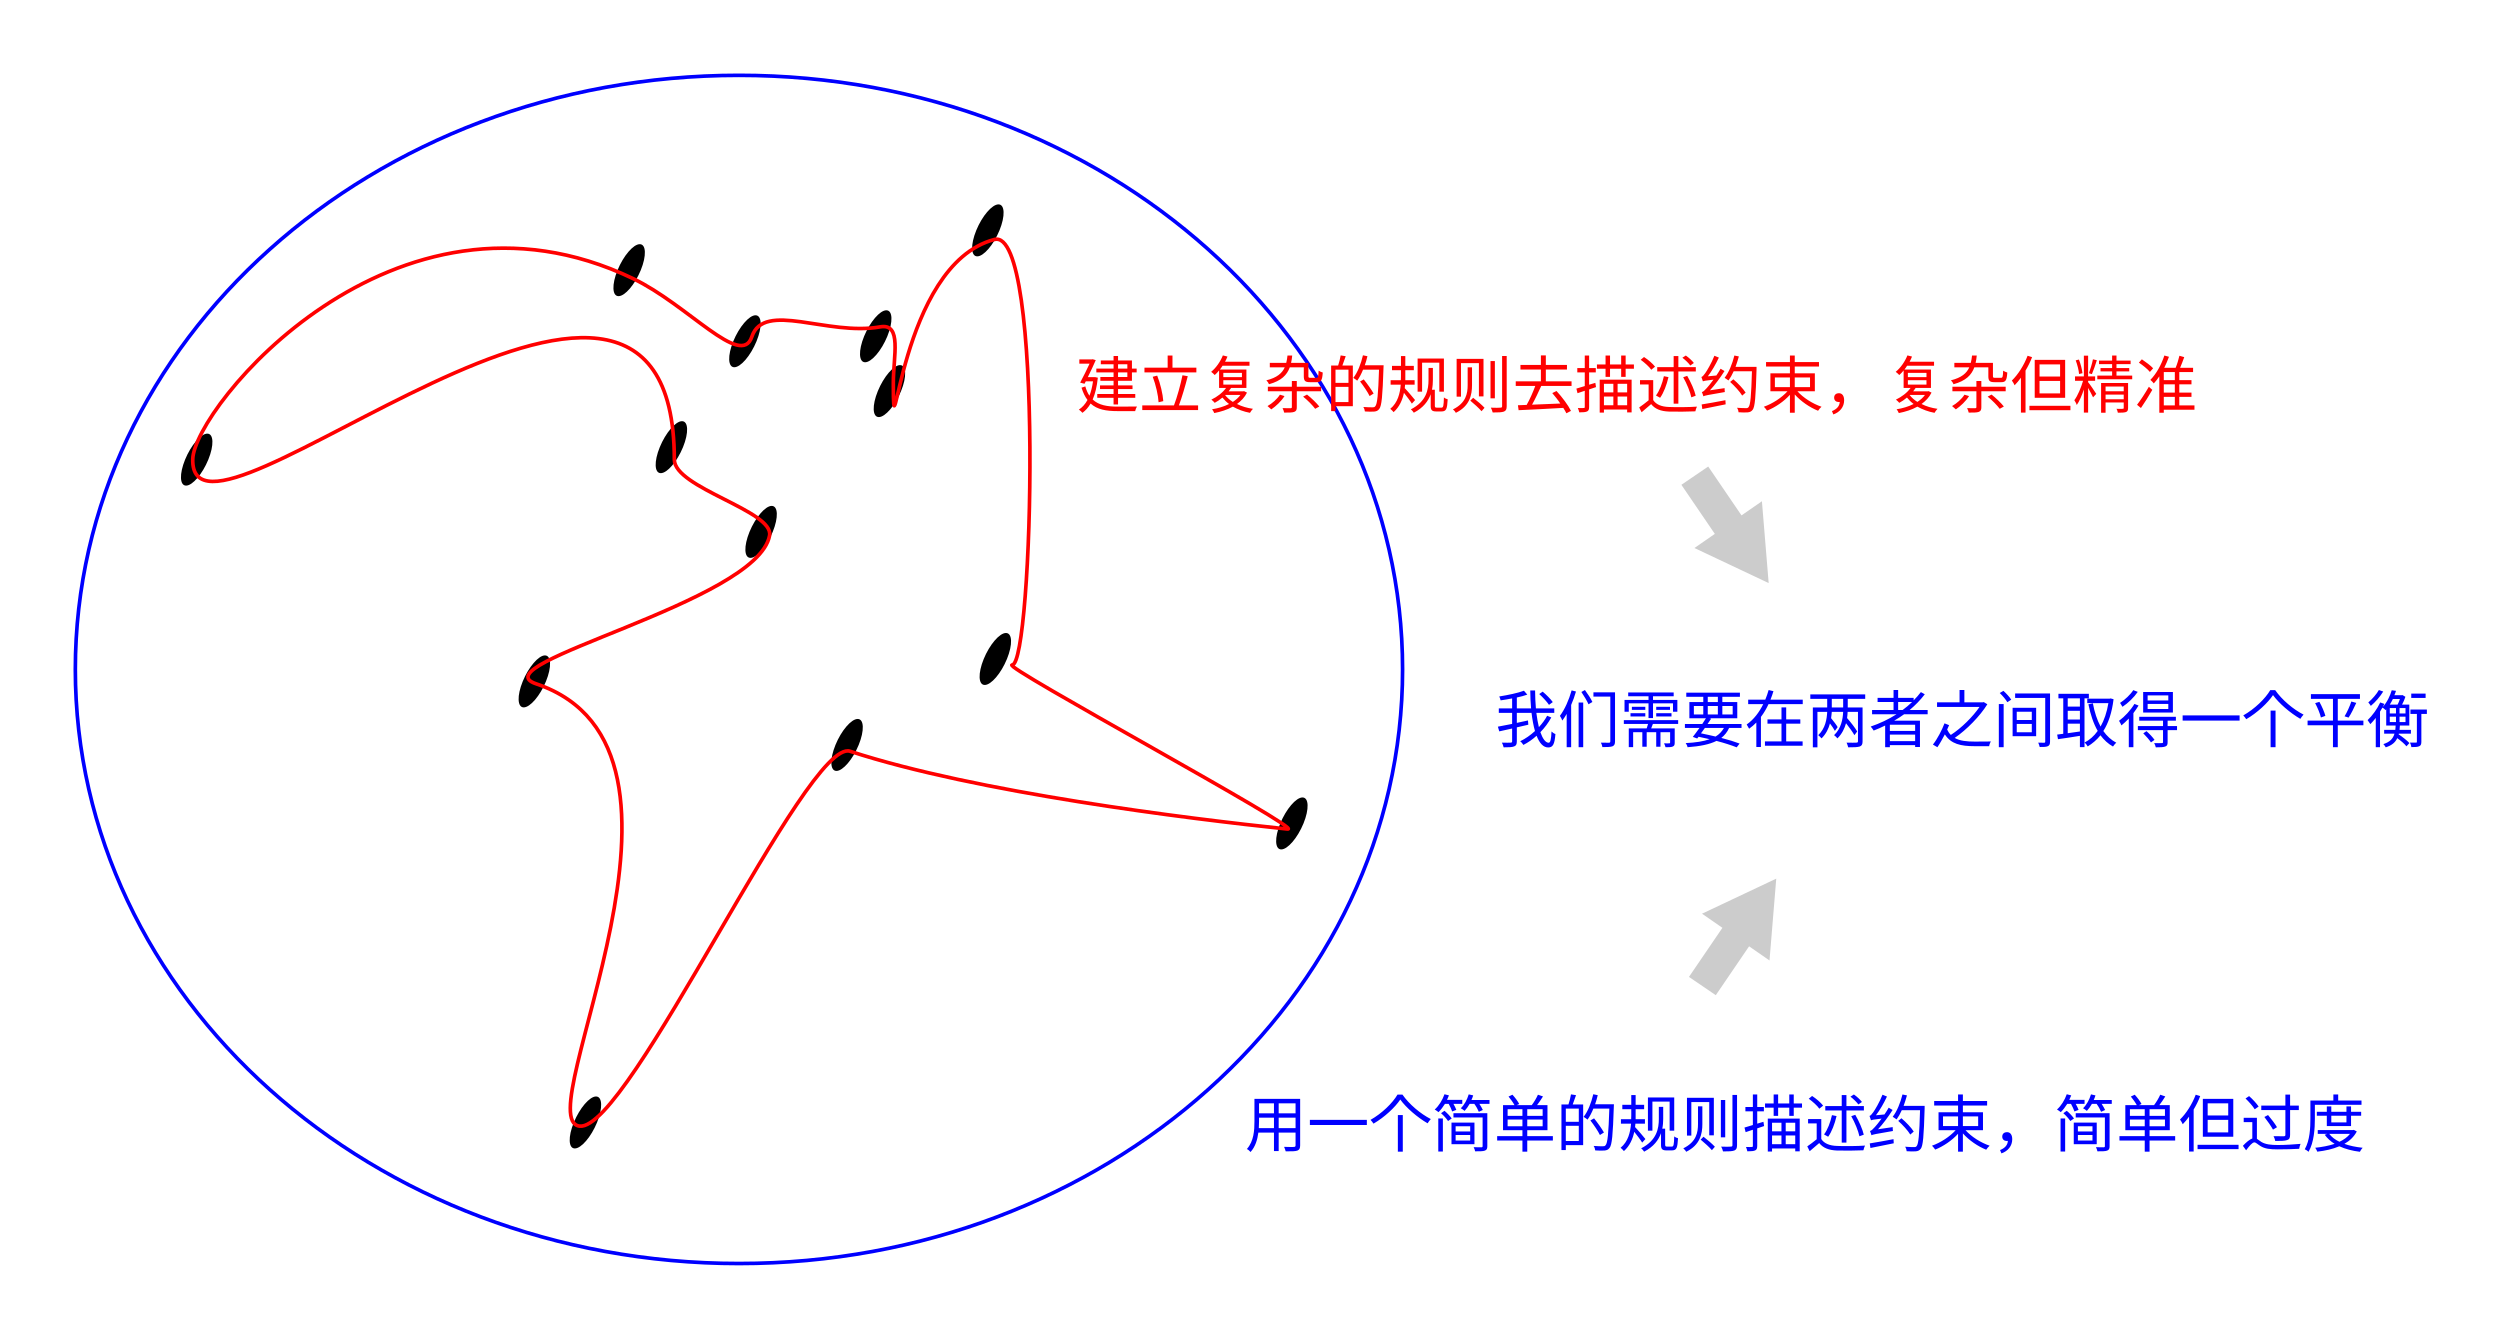
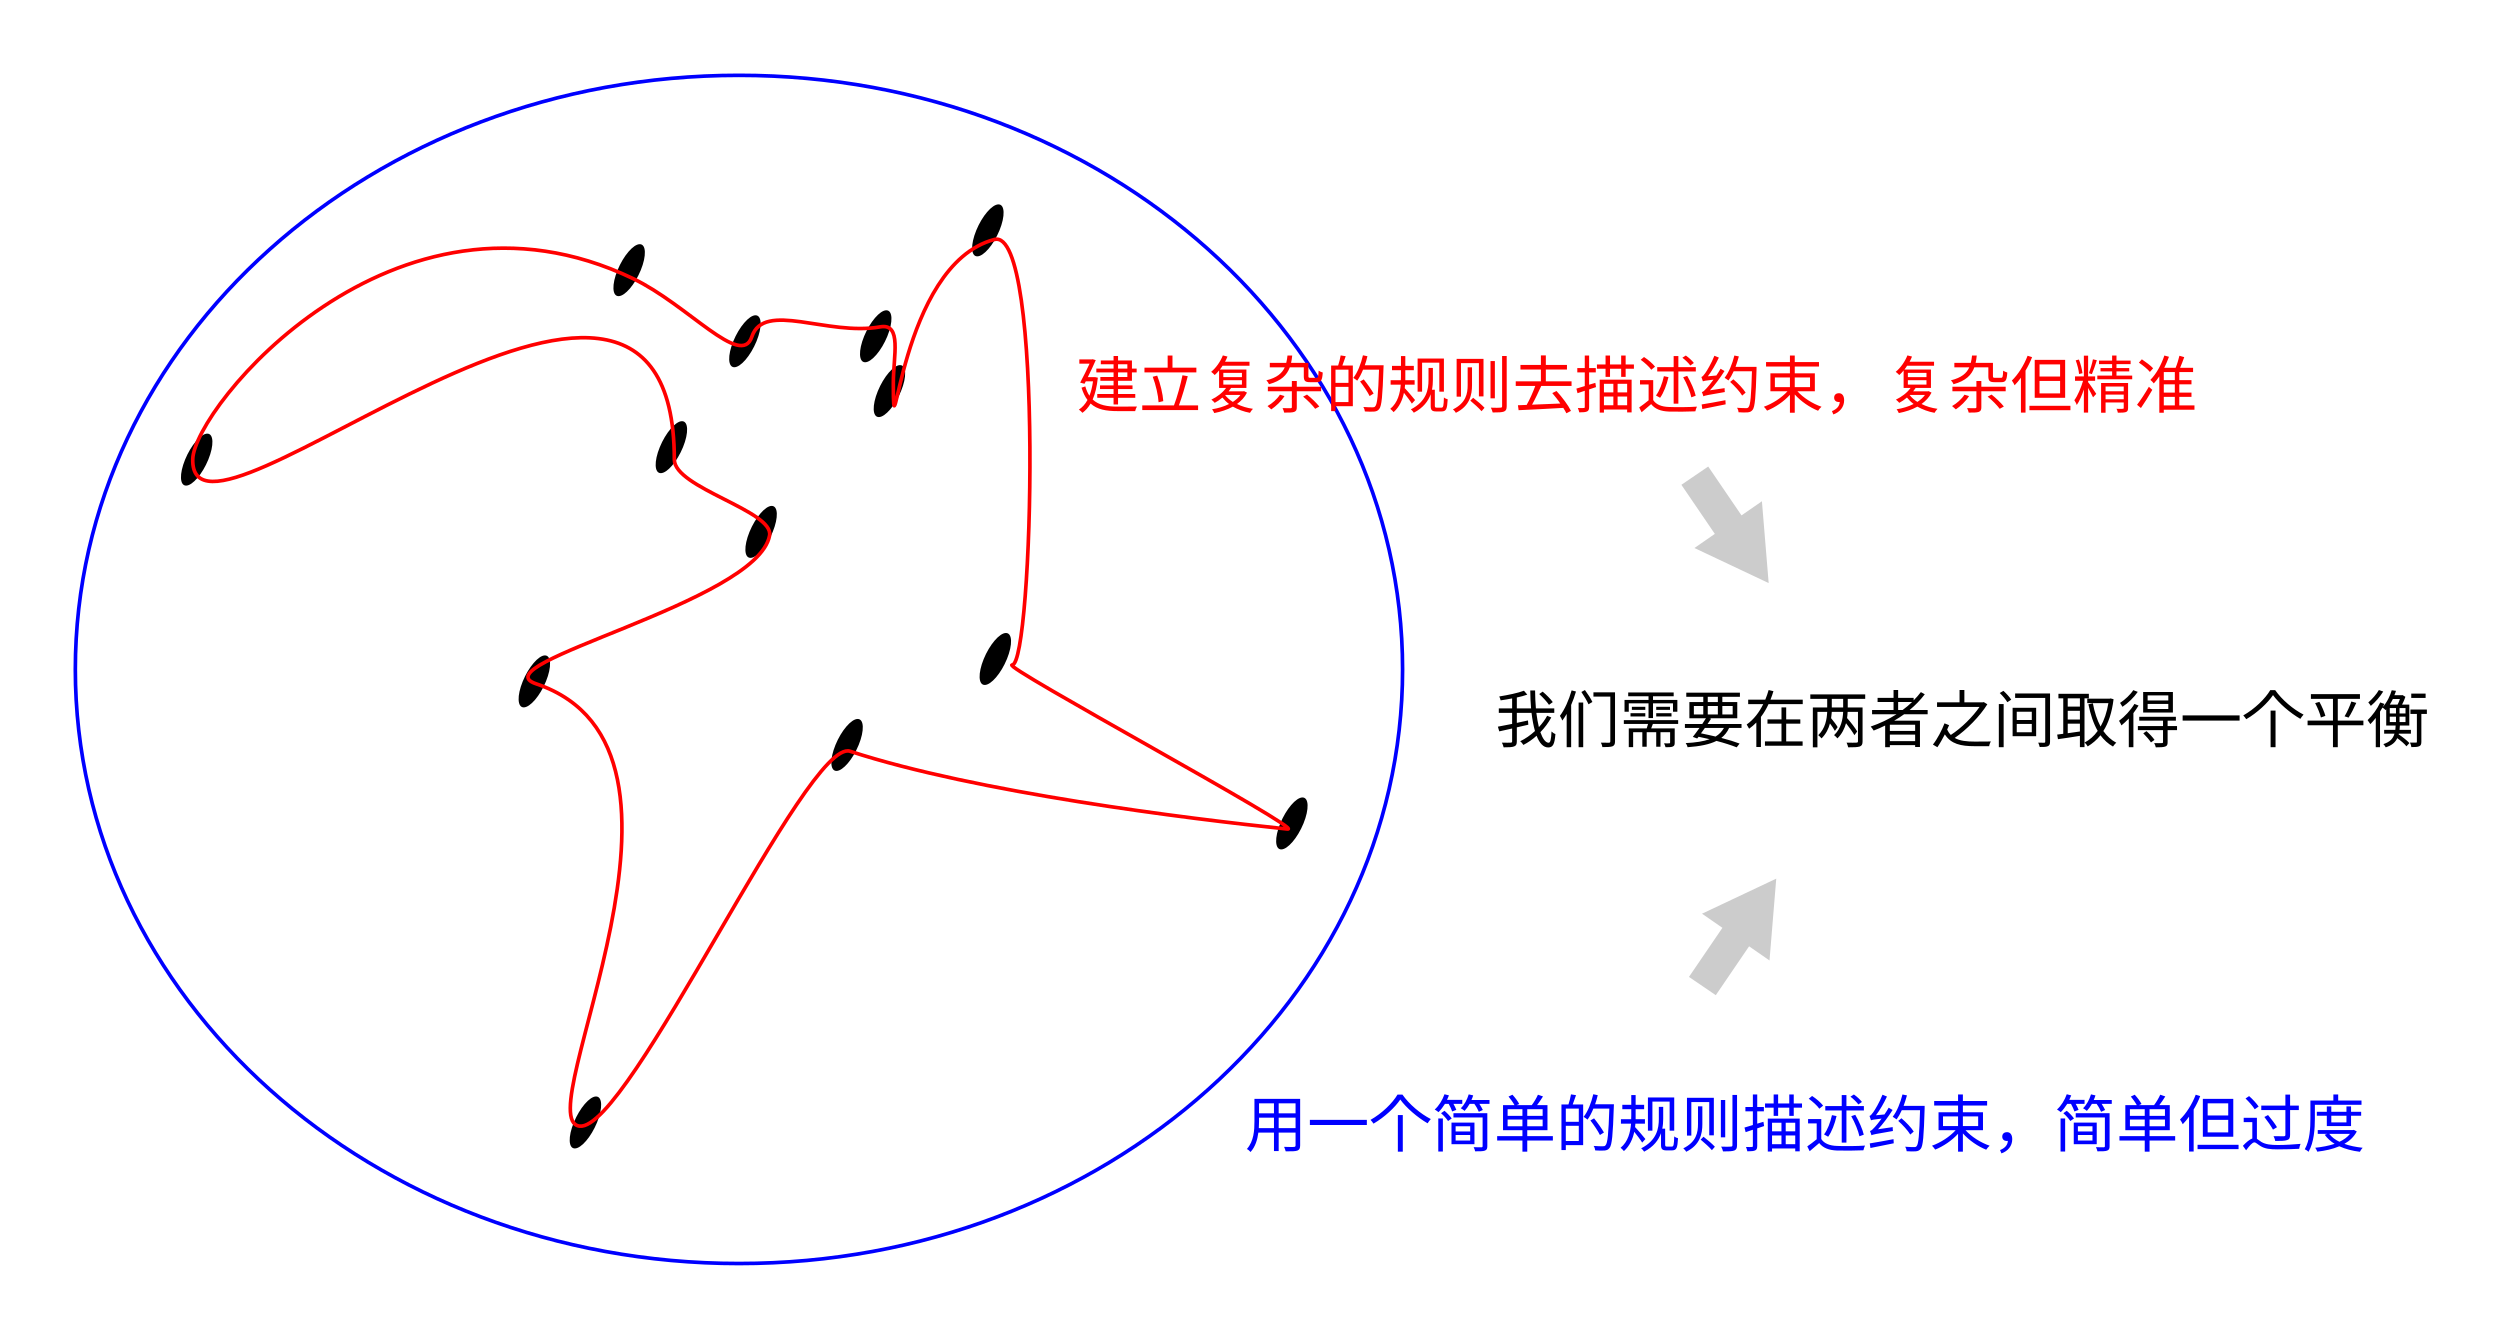
<svg xmlns="http://www.w3.org/2000/svg" width="340.14mm" height="182.158mm" viewBox="0 0 340.14 182.158" version="1.1" id="svg8">
  <defs id="defs2" />
  <g id="layer1" transform="translate(-9.055424,34.11335)">
    <ellipse style="fill:#000000;stroke:none;stroke-width:0.517;stroke-miterlimit:4;stroke-dasharray:none;stroke-dashoffset:0;stop-color:#000000" id="path1197" cx="95.735" cy="2.856" rx="1.58" ry="3.819" transform="matrix(1,0,-0.3778993,0.9258467,0,0)" />
    <ellipse style="fill:#000000;stroke:none;stroke-width:0.517;stroke-miterlimit:4;stroke-dasharray:none;stroke-dashoffset:0;stop-color:#000000" id="path1197-2" cx="111.311" cy="28.867" rx="1.58" ry="3.819" transform="matrix(1,0,-0.3778993,0.9258467,0,0)" />
    <ellipse style="fill:#000000;stroke:none;stroke-width:0.517;stroke-miterlimit:4;stroke-dasharray:none;stroke-dashoffset:0;stop-color:#000000" id="path1197-28" cx="128.222" cy="41.317" rx="1.58" ry="3.819" transform="matrix(1,0,-0.3778993,0.9258467,0,0)" />
    <ellipse style="fill:#000000;stroke:none;stroke-width:0.517;stroke-miterlimit:4;stroke-dasharray:none;stroke-dashoffset:0;stop-color:#000000" id="path1197-9" cx="137.863" cy="20.627" rx="1.58" ry="3.819" transform="matrix(1,0,-0.3778993,0.9258467,0,0)" />
    <ellipse style="fill:#000000;stroke:none;stroke-width:0.517;stroke-miterlimit:4;stroke-dasharray:none;stroke-dashoffset:0;stop-color:#000000" id="path1197-7" cx="132.954" cy="12.571" rx="1.58" ry="3.819" transform="matrix(1,0,-0.3778993,0.9258467,0,0)" />
    <ellipse style="fill:#000000;stroke:none;stroke-width:0.517;stroke-miterlimit:4;stroke-dasharray:none;stroke-dashoffset:0;stop-color:#000000" id="path1197-3" cx="115.432" cy="13.303" rx="1.58" ry="3.819" transform="matrix(1,0,-0.3778993,0.9258467,0,0)" />
    <ellipse style="fill:#000000;stroke:none;stroke-width:0.517;stroke-miterlimit:4;stroke-dasharray:none;stroke-dashoffset:0;stop-color:#000000" id="path1197-6" cx="167.148" cy="59.993" rx="1.58" ry="3.819" transform="matrix(1,0,-0.3778993,0.9258467,0,0)" />
    <ellipse style="fill:#000000;stroke:none;stroke-width:0.517;stroke-miterlimit:4;stroke-dasharray:none;stroke-dashoffset:0;stop-color:#000000" id="path1197-1" cx="151.75" cy="72.626" rx="1.58" ry="3.819" transform="matrix(1,0,-0.3778993,0.9258467,0,0)" />
    <ellipse style="fill:#000000;stroke:none;stroke-width:0.517;stroke-miterlimit:4;stroke-dasharray:none;stroke-dashoffset:0;stop-color:#000000" id="path1197-29" cx="105.672" cy="63.288" rx="1.58" ry="3.819" transform="matrix(1,0,-0.3778993,0.9258467,0,0)" />
    <ellipse style="fill:#000000;stroke:none;stroke-width:0.517;stroke-miterlimit:4;stroke-dasharray:none;stroke-dashoffset:0;stop-color:#000000" id="path1197-31" cx="47.417" cy="30.697" rx="1.58" ry="3.819" transform="matrix(1,0,-0.3778993,0.9258467,0,0)" />
    <ellipse style="fill:#000000;stroke:none;stroke-width:0.517;stroke-miterlimit:4;stroke-dasharray:none;stroke-dashoffset:0;stop-color:#000000" id="path1197-94" cx="142.33" cy="-2.992" rx="1.58" ry="3.819" transform="matrix(1,0,-0.3778993,0.9258467,0,0)" />
    <ellipse style="fill:#000000;stroke:none;stroke-width:0.517;stroke-miterlimit:4;stroke-dasharray:none;stroke-dashoffset:0;stop-color:#000000" id="path1197-78" cx="216.627" cy="84.161" rx="1.58" ry="3.819" transform="matrix(1,0,-0.3778993,0.9258467,0,0)" />
    <ellipse style="fill:#000000;stroke:none;stroke-width:0.517;stroke-miterlimit:4;stroke-dasharray:none;stroke-dashoffset:0;stop-color:#000000" id="path1197-4" cx="137.116" cy="128.104" rx="1.58" ry="3.819" transform="matrix(1,0,-0.3778993,0.9258467,0,0)" />
    <ellipse style="fill:none;stroke:#0000ff;stroke-width:0.498;stroke-miterlimit:4;stroke-dasharray:none;stroke-dashoffset:0;stop-color:#000000" id="path1280" cx="109.594" cy="56.966" rx="90.29" ry="80.83" />
    <text xml:space="preserve" style="font-style:normal;font-weight:normal;font-size:8.467px;line-height:1;font-family:sans-serif;letter-spacing:0px;word-spacing:0px;fill:#000000;fill-opacity:1;stroke:none;stroke-width:0.265" x="178.432" y="121.907" id="text1284">
      <tspan id="tspan1282" x="178.432" y="121.907" style="fill:#0000ff;stroke-width:0.265">用一个简单的规则描述约束，简单但过度</tspan>
    </text>
    <path id="path1280-5" style="fill:none;stroke:#ff0000;stroke-width:0.498;stroke-miterlimit:4;stroke-dasharray:none;stroke-dashoffset:0;stop-color:#000000" d="m 130.598,17.971 c 0,12.452 0.684,-16.047 13.751,-19.501 6.853,-1.811 5.215,57.882 2.425,57.879 -1.838,-0.002 40.109,22.617 37.455,22.338 C 170.595,77.256 141.879,73.712 124.713,68.101 118.866,66.19 94.59,119.879 87.913,119.102 80.614,118.254 108.462,67.807 82,58.924 73.958,56.225 112.091,47.826 113.76,38.756 c 0.619,-3.361 -12.957,-6.484 -12.958,-10.344 -0.01,-44.641 -65.965,16.901 -65.521,-0.066 0.182,-6.958 27.247,-40.191 59.884,-24.566 7.491,3.586 14.729,12.298 16.183,7.924 1.638,-4.927 10.297,-0.06 17.465,-1.345 2.992,-0.536 1.785,3.993 1.785,7.612 z" />
    <text xml:space="preserve" style="font-style:normal;font-weight:normal;font-size:8.467px;line-height:1;font-family:sans-serif;letter-spacing:0px;word-spacing:0px;fill:#ff0000;fill-opacity:1;stroke:none;stroke-width:0.265" x="155.563" y="21.37" id="text1284-0">
      <tspan id="tspan1282-3" x="155.563" y="21.37" style="fill:#ff0000;stroke-width:0.265">建立复杂的规则去描述约束，复杂但精准</tspan>
    </text>
    <path id="path1129" style="fill:#cccccc;stroke:none;stroke-width:0.498;stroke-miterlimit:4;stroke-dasharray:none;stroke-dashoffset:0;stop-color:#000000" d="m 249.694,45.219 -0.919,-11.135 -2.778,1.925 -4.53,-6.649 -3.65,2.487 4.55,6.677 -2.775,1.923 z" />
    <path id="path1129-6" style="fill:#cccccc;stroke:none;stroke-width:0.498;stroke-miterlimit:4;stroke-dasharray:none;stroke-dashoffset:0;stop-color:#000000" d="m 250.726,85.429 -0.919,11.135 -2.778,-1.925 -4.53,6.649 -3.65,-2.487 4.55,-6.677 -2.775,-1.923 z" />
-     <text xml:space="preserve" style="font-style:normal;font-weight:normal;font-size:8.467px;line-height:1;font-family:sans-serif;letter-spacing:0px;word-spacing:0px;fill:#000000;fill-opacity:1;stroke:none;stroke-width:0.265" x="212.509" y="66.879" id="text1284-1">
-       <tspan x="212.509" y="66.879" style="fill:#0000ff;stroke-width:0.265" id="tspan1965">我们需要在两者之间取得一个平衡</tspan>
+     <text xml:space="preserve" style="font-style:normal;font-weight:normal;font-size:8.467px;line-height:1;font-family:sans-serif;letter-spacing:0px;word-spacing:0px;fill:#000000;fill-opacity:1;stroke:none;stroke-width:0.265;" x="212.509" y="66.879" id="text1284-1">
+       <tspan x="212.509" y="66.879" style="fill:#000000;stroke-width:0.265;" id="tspan1965">我们需要在两者之间取得一个平衡</tspan>
    </text>
  </g>
</svg>
